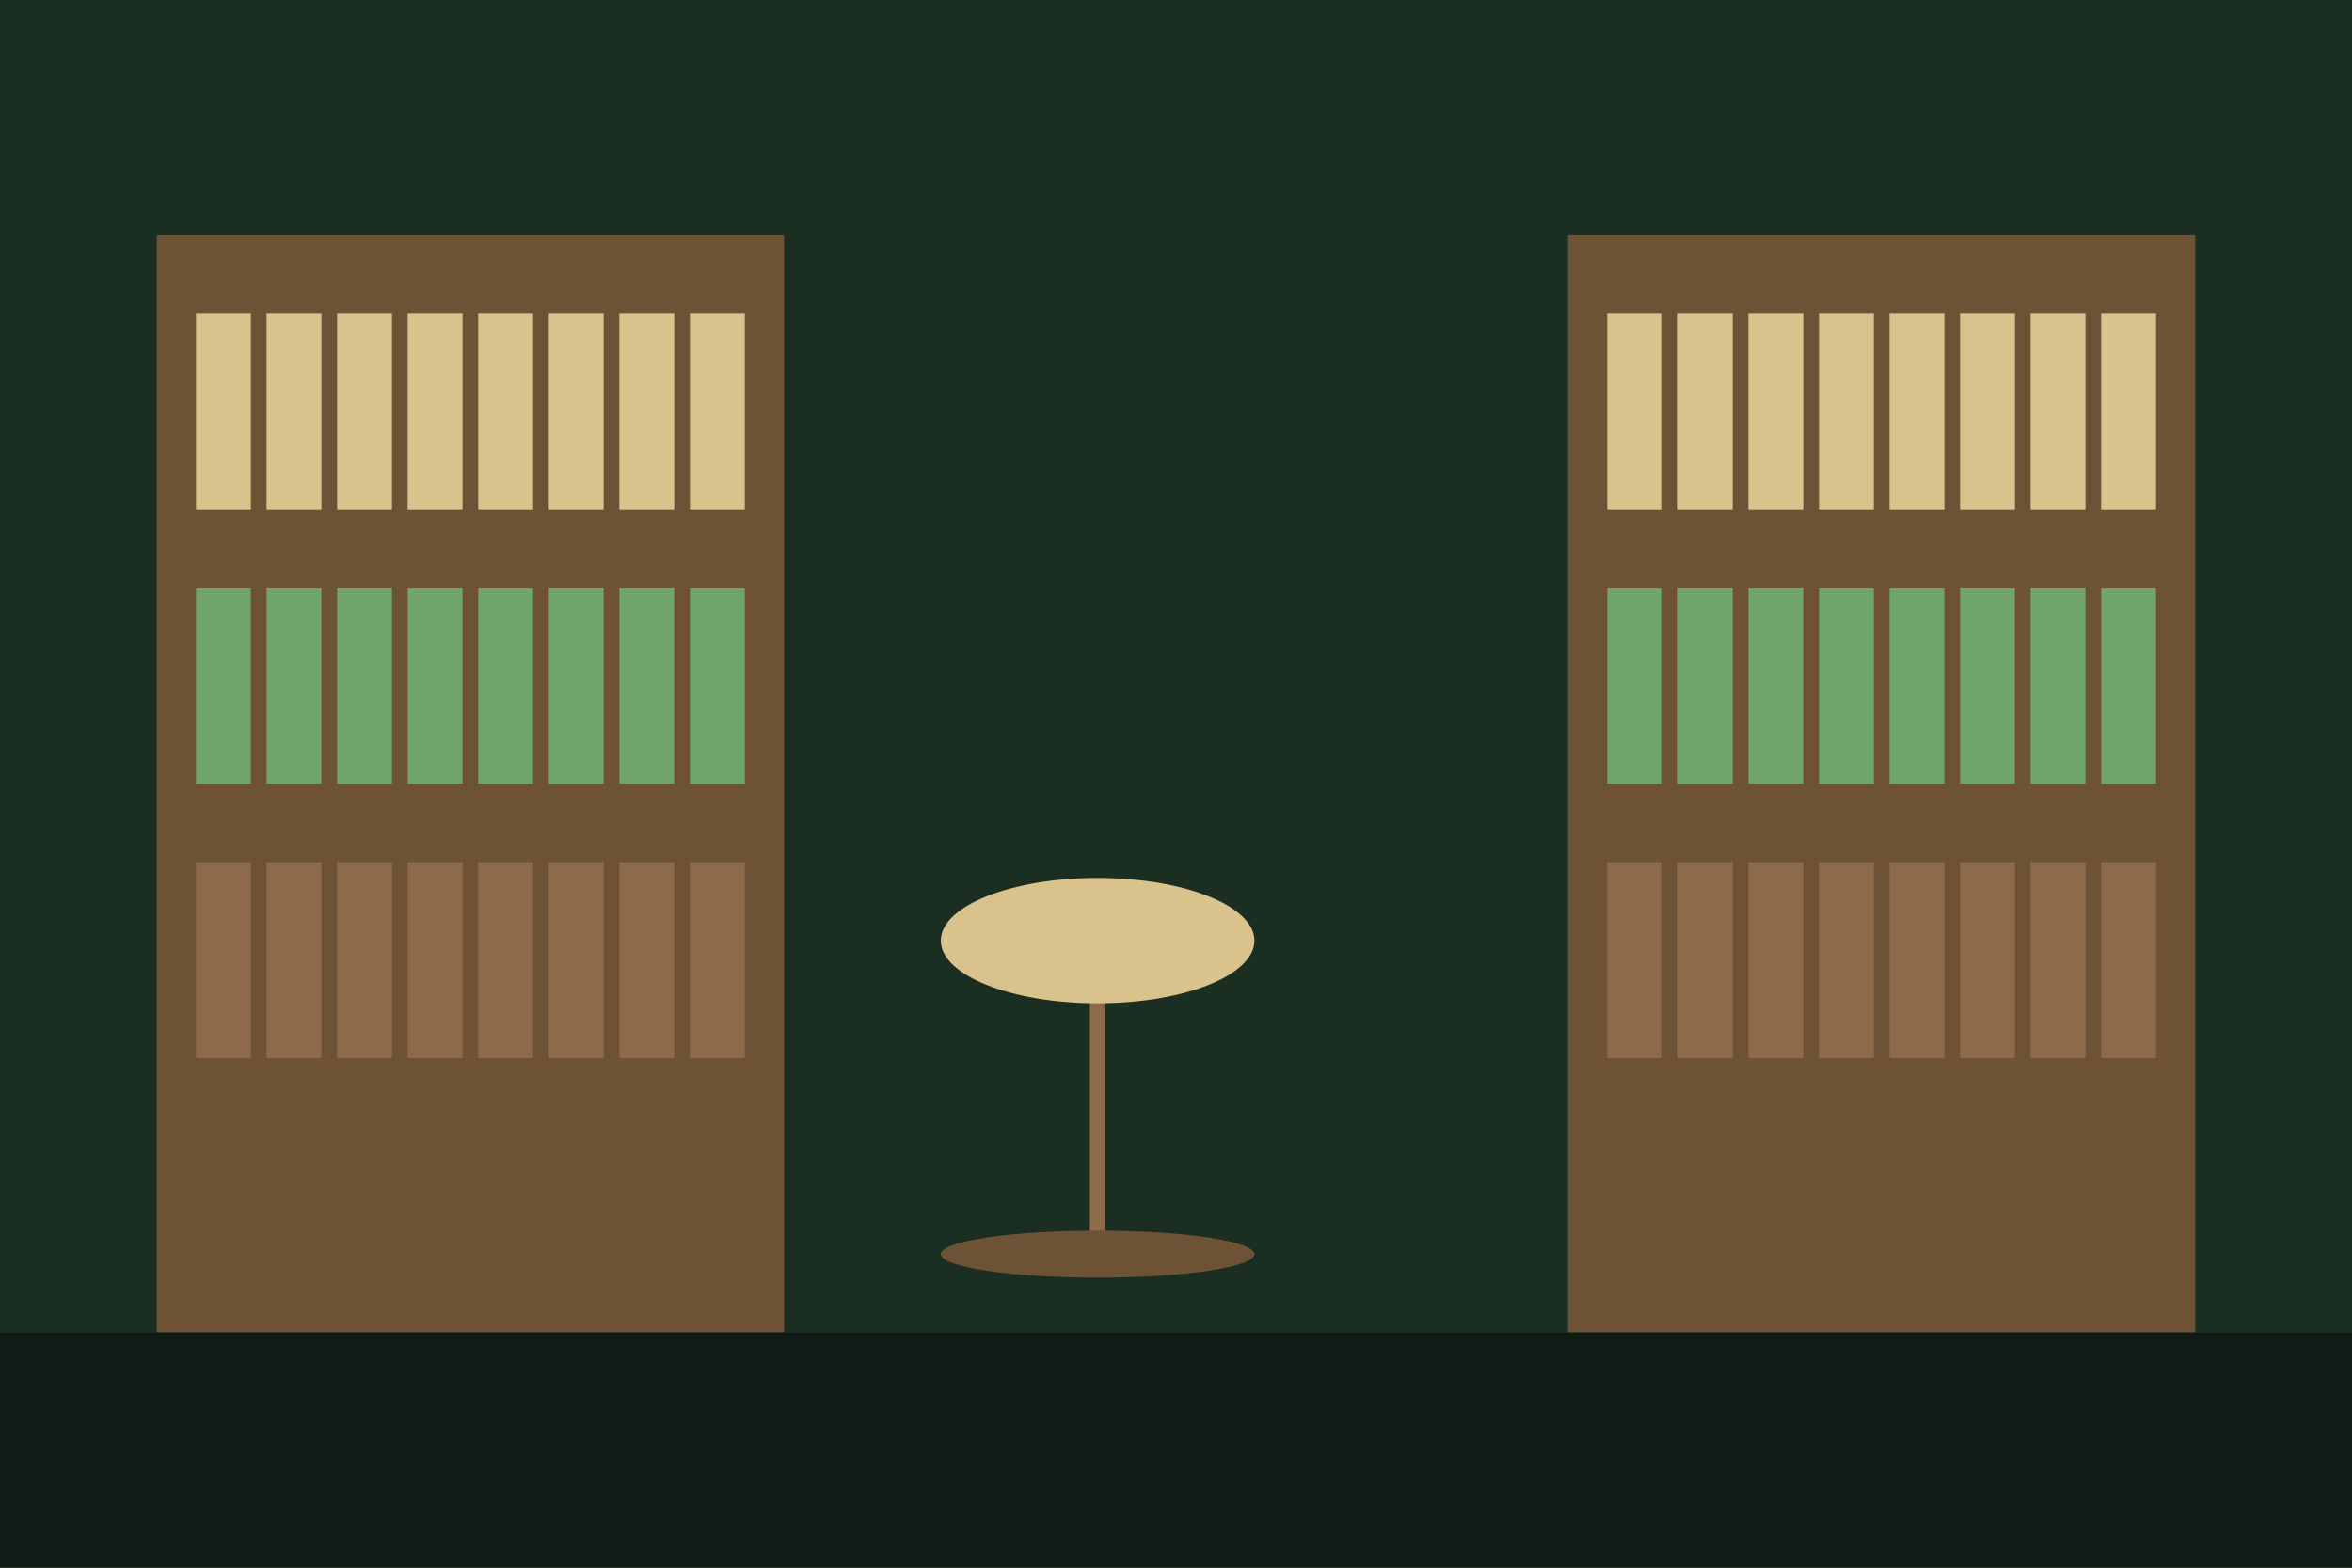
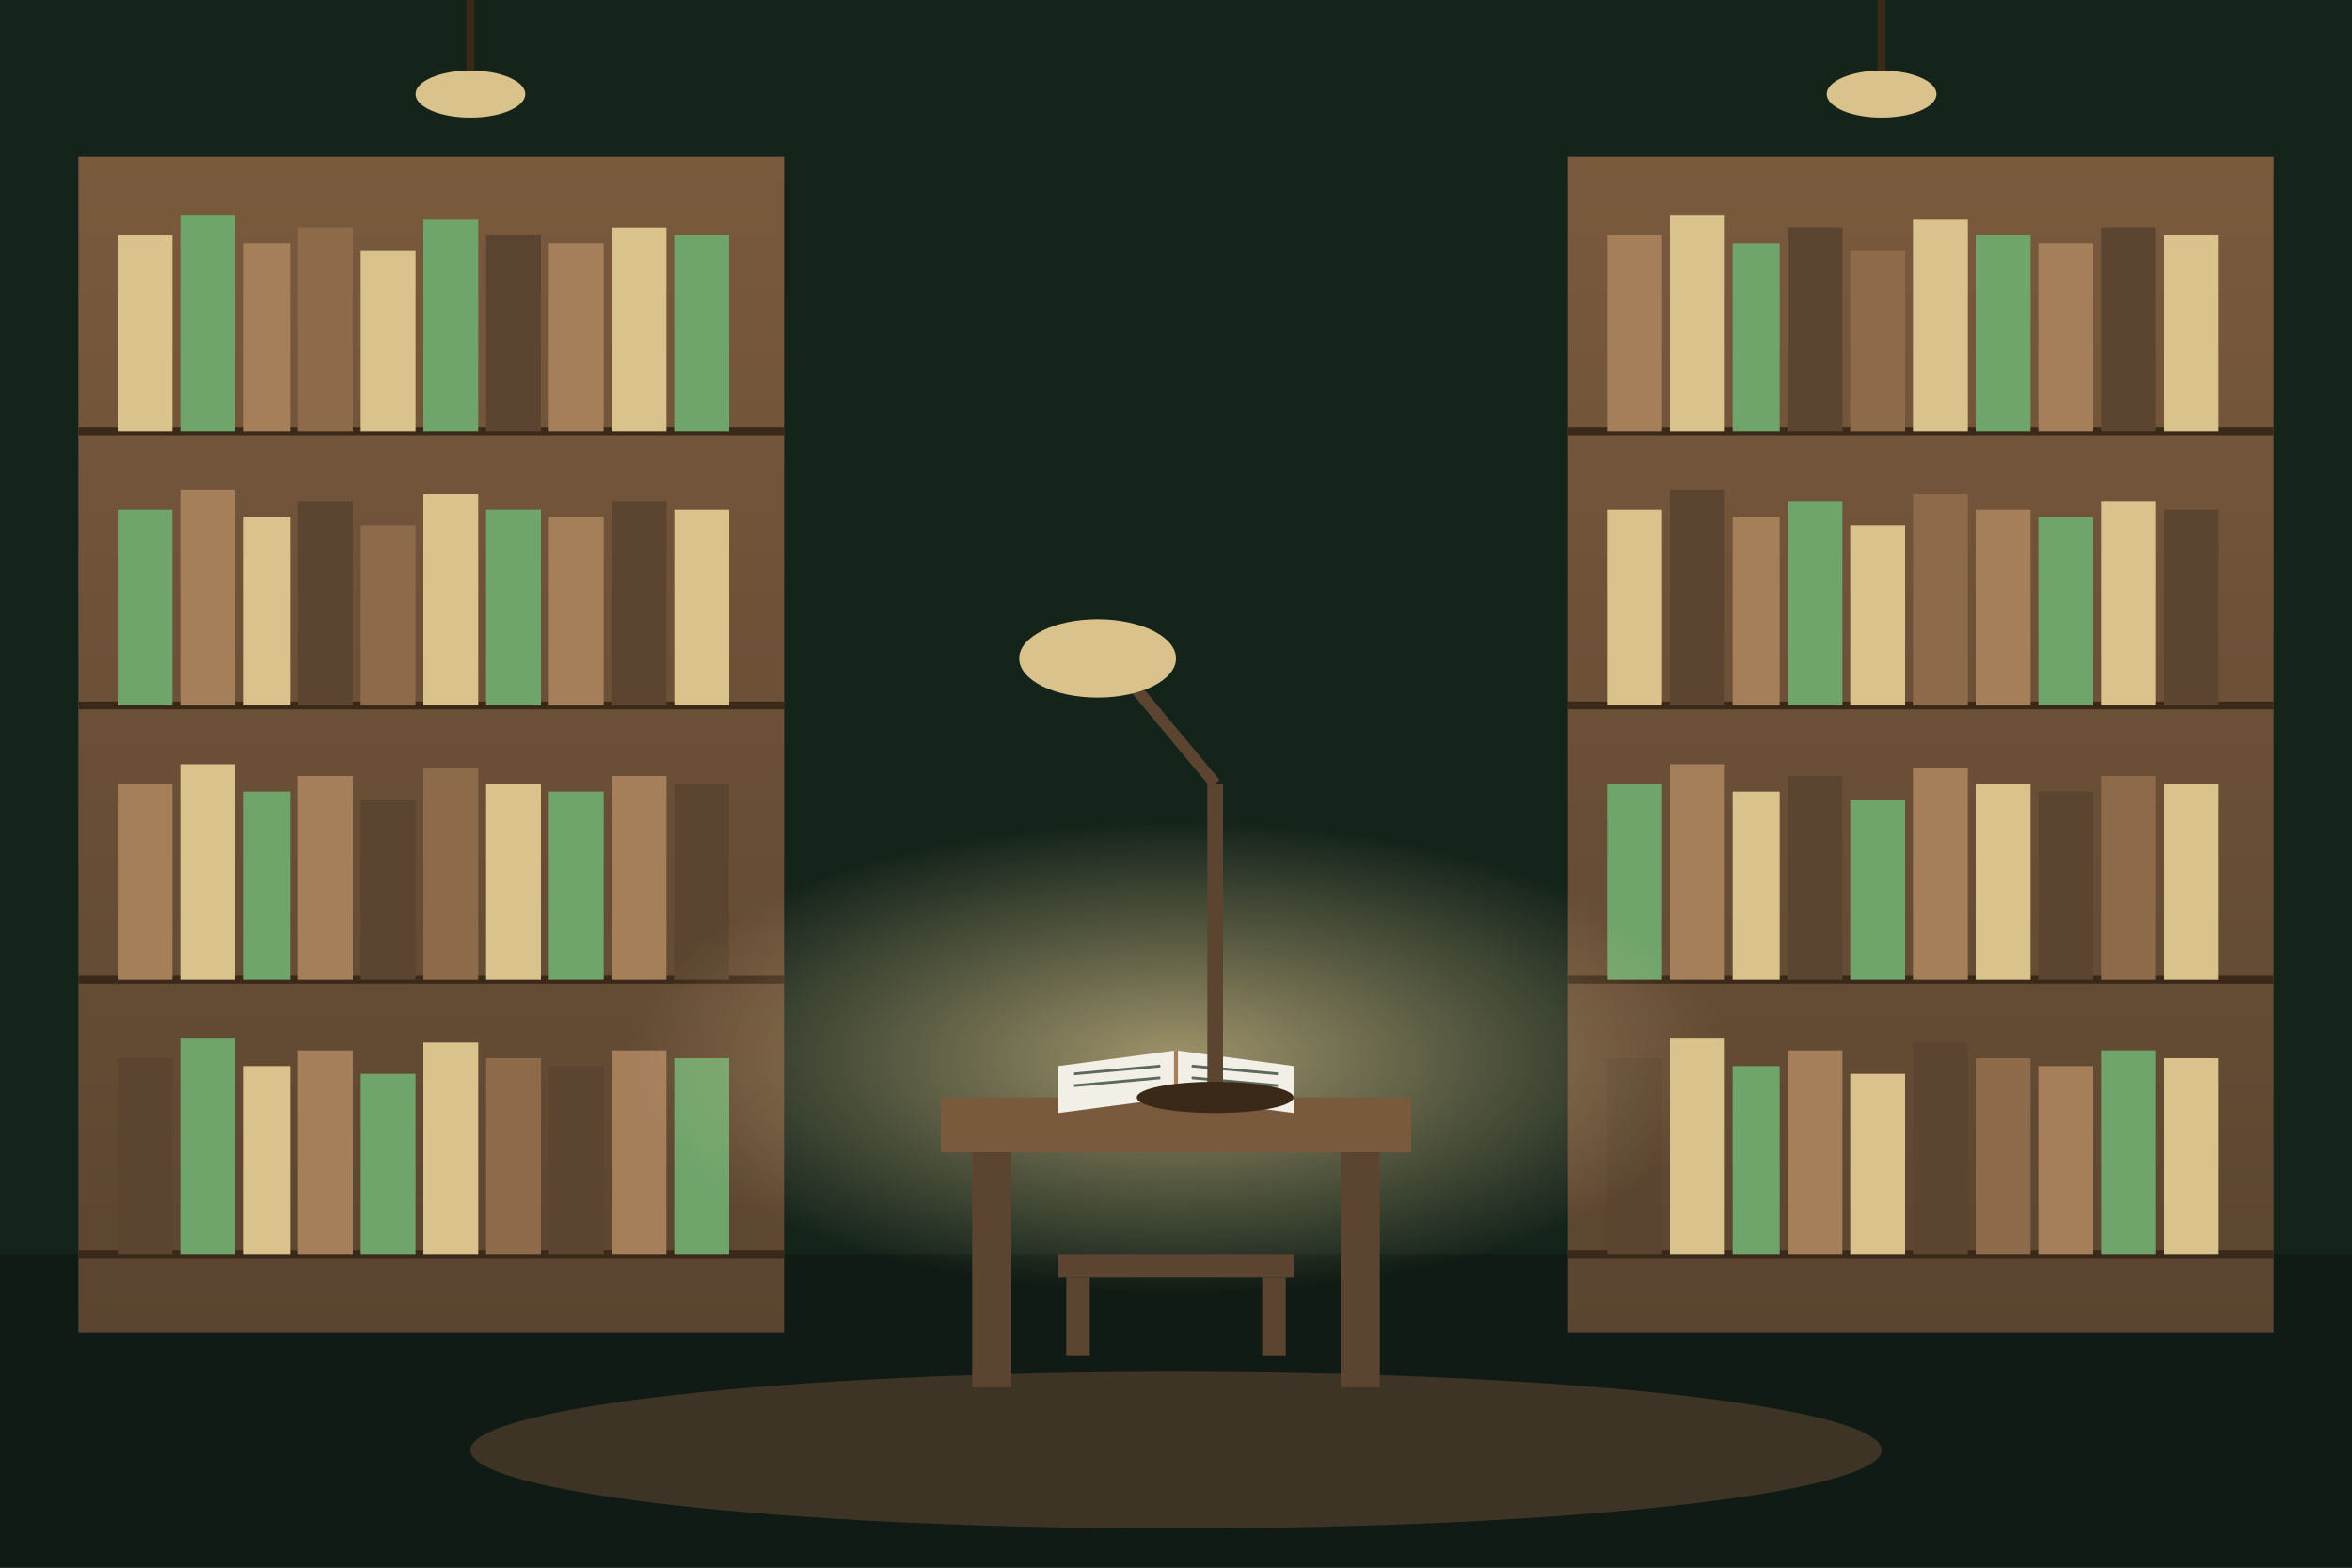
<svg xmlns="http://www.w3.org/2000/svg" viewBox="0 0 600 400" role="img" aria-label="ライブラリ">
-   <rect width="600" height="400" fill="#1B2E22" />
+   <defs>
+     <radialGradient id="lamp1" cx="0.5" cy="0.5" r="0.5">
+       <stop offset="0" stop-color="#D9C28B" stop-opacity="0.7" />
+       <stop offset="1" stop-color="#D9C28B" stop-opacity="0" />
+     </radialGradient>
+     <linearGradient id="shelf" x1="0" y1="0" x2="0" y2="1">
+       <stop offset="0" stop-color="#7A5A3D" />
+       <stop offset="1" stop-color="#5B4530" />
+     </linearGradient>
+   </defs>
+   <rect width="600" height="400" fill="#15241B" />
+   <rect y="320" width="600" height="80" fill="#0F1B14" />
+   <ellipse cx="300" cy="370" rx="180" ry="20" fill="#5B4530" opacity="0.6" />
  <g>
-     <rect x="40" y="60" width="160" height="280" fill="#6E5236" />
-     <rect x="400" y="60" width="160" height="280" fill="#6E5236" />
-     <g fill="#D9C28B">
-       <rect x="50" y="80" width="14" height="50" />
-       <rect x="68" y="80" width="14" height="50" />
-       <rect x="86" y="80" width="14" height="50" />
-       <rect x="104" y="80" width="14" height="50" />
-       <rect x="122" y="80" width="14" height="50" />
-       <rect x="140" y="80" width="14" height="50" />
-       <rect x="158" y="80" width="14" height="50" />
-       <rect x="176" y="80" width="14" height="50" />
-     </g>
-     <g fill="#6FA46B">
-       <rect x="50" y="150" width="14" height="50" />
-       <rect x="68" y="150" width="14" height="50" />
-       <rect x="86" y="150" width="14" height="50" />
-       <rect x="104" y="150" width="14" height="50" />
-       <rect x="122" y="150" width="14" height="50" />
-       <rect x="140" y="150" width="14" height="50" />
-       <rect x="158" y="150" width="14" height="50" />
-       <rect x="176" y="150" width="14" height="50" />
-     </g>
-     <g fill="#8C6A4A">
-       <rect x="50" y="220" width="14" height="50" />
-       <rect x="68" y="220" width="14" height="50" />
-       <rect x="86" y="220" width="14" height="50" />
-       <rect x="104" y="220" width="14" height="50" />
-       <rect x="122" y="220" width="14" height="50" />
-       <rect x="140" y="220" width="14" height="50" />
-       <rect x="158" y="220" width="14" height="50" />
-       <rect x="176" y="220" width="14" height="50" />
-     </g>
-     <g fill="#D9C28B">
-       <rect x="410" y="80" width="14" height="50" />
-       <rect x="428" y="80" width="14" height="50" />
-       <rect x="446" y="80" width="14" height="50" />
-       <rect x="464" y="80" width="14" height="50" />
-       <rect x="482" y="80" width="14" height="50" />
-       <rect x="500" y="80" width="14" height="50" />
-       <rect x="518" y="80" width="14" height="50" />
-       <rect x="536" y="80" width="14" height="50" />
-     </g>
-     <g fill="#6FA46B">
-       <rect x="410" y="150" width="14" height="50" />
-       <rect x="428" y="150" width="14" height="50" />
-       <rect x="446" y="150" width="14" height="50" />
-       <rect x="464" y="150" width="14" height="50" />
-       <rect x="482" y="150" width="14" height="50" />
-       <rect x="500" y="150" width="14" height="50" />
-       <rect x="518" y="150" width="14" height="50" />
-       <rect x="536" y="150" width="14" height="50" />
-     </g>
-     <g fill="#8C6A4A">
-       <rect x="410" y="220" width="14" height="50" />
-       <rect x="428" y="220" width="14" height="50" />
-       <rect x="446" y="220" width="14" height="50" />
-       <rect x="464" y="220" width="14" height="50" />
-       <rect x="482" y="220" width="14" height="50" />
-       <rect x="500" y="220" width="14" height="50" />
-       <rect x="518" y="220" width="14" height="50" />
-       <rect x="536" y="220" width="14" height="50" />
+     <rect x="20" y="40" width="180" height="300" fill="url(#shelf)" />
+     <line x1="20" y1="110" x2="200" y2="110" stroke="#3a2818" stroke-width="2" />
+     <line x1="20" y1="180" x2="200" y2="180" stroke="#3a2818" stroke-width="2" />
+     <line x1="20" y1="250" x2="200" y2="250" stroke="#3a2818" stroke-width="2" />
+     <line x1="20" y1="320" x2="200" y2="320" stroke="#3a2818" stroke-width="2" />
+   </g>
+   <g>
+     <rect x="30" y="60" width="14" height="50" fill="#D9C28B" />
+     <rect x="46" y="55" width="14" height="55" fill="#6FA46B" />
+     <rect x="62" y="62" width="12" height="48" fill="#A57E5A" />
+     <rect x="76" y="58" width="14" height="52" fill="#8C6A4A" />
+     <rect x="92" y="64" width="14" height="46" fill="#D9C28B" />
+     <rect x="108" y="56" width="14" height="54" fill="#6FA46B" />
+     <rect x="124" y="60" width="14" height="50" fill="#5B4530" />
+     <rect x="140" y="62" width="14" height="48" fill="#A57E5A" />
+     <rect x="156" y="58" width="14" height="52" fill="#D9C28B" />
+     <rect x="172" y="60" width="14" height="50" fill="#6FA46B" />
+     <rect x="30" y="130" width="14" height="50" fill="#6FA46B" />
+     <rect x="46" y="125" width="14" height="55" fill="#A57E5A" />
+     <rect x="62" y="132" width="12" height="48" fill="#D9C28B" />
+     <rect x="76" y="128" width="14" height="52" fill="#5B4530" />
+     <rect x="92" y="134" width="14" height="46" fill="#8C6A4A" />
+     <rect x="108" y="126" width="14" height="54" fill="#D9C28B" />
+     <rect x="124" y="130" width="14" height="50" fill="#6FA46B" />
+     <rect x="140" y="132" width="14" height="48" fill="#A57E5A" />
+     <rect x="156" y="128" width="14" height="52" fill="#5B4530" />
+     <rect x="172" y="130" width="14" height="50" fill="#D9C28B" />
+     <rect x="30" y="200" width="14" height="50" fill="#A57E5A" />
+     <rect x="46" y="195" width="14" height="55" fill="#D9C28B" />
+     <rect x="62" y="202" width="12" height="48" fill="#6FA46B" />
+     <rect x="76" y="198" width="14" height="52" fill="#A57E5A" />
+     <rect x="92" y="204" width="14" height="46" fill="#5B4530" />
+     <rect x="108" y="196" width="14" height="54" fill="#8C6A4A" />
+     <rect x="124" y="200" width="14" height="50" fill="#D9C28B" />
+     <rect x="140" y="202" width="14" height="48" fill="#6FA46B" />
+     <rect x="156" y="198" width="14" height="52" fill="#A57E5A" />
+     <rect x="172" y="200" width="14" height="50" fill="#5B4530" />
+     <rect x="30" y="270" width="14" height="50" fill="#5B4530" />
+     <rect x="46" y="265" width="14" height="55" fill="#6FA46B" />
+     <rect x="62" y="272" width="12" height="48" fill="#D9C28B" />
+     <rect x="76" y="268" width="14" height="52" fill="#A57E5A" />
+     <rect x="92" y="274" width="14" height="46" fill="#6FA46B" />
+     <rect x="108" y="266" width="14" height="54" fill="#D9C28B" />
+     <rect x="124" y="270" width="14" height="50" fill="#8C6A4A" />
+     <rect x="140" y="272" width="14" height="48" fill="#5B4530" />
+     <rect x="156" y="268" width="14" height="52" fill="#A57E5A" />
+     <rect x="172" y="270" width="14" height="50" fill="#6FA46B" />
+   </g>
+   <g>
+     <rect x="400" y="40" width="180" height="300" fill="url(#shelf)" />
+     <line x1="400" y1="110" x2="580" y2="110" stroke="#3a2818" stroke-width="2" />
+     <line x1="400" y1="180" x2="580" y2="180" stroke="#3a2818" stroke-width="2" />
+     <line x1="400" y1="250" x2="580" y2="250" stroke="#3a2818" stroke-width="2" />
+     <line x1="400" y1="320" x2="580" y2="320" stroke="#3a2818" stroke-width="2" />
+     <g>
+       <rect x="410" y="60" width="14" height="50" fill="#A57E5A" />
+       <rect x="426" y="55" width="14" height="55" fill="#D9C28B" />
+       <rect x="442" y="62" width="12" height="48" fill="#6FA46B" />
+       <rect x="456" y="58" width="14" height="52" fill="#5B4530" />
+       <rect x="472" y="64" width="14" height="46" fill="#8C6A4A" />
+       <rect x="488" y="56" width="14" height="54" fill="#D9C28B" />
+       <rect x="504" y="60" width="14" height="50" fill="#6FA46B" />
+       <rect x="520" y="62" width="14" height="48" fill="#A57E5A" />
+       <rect x="536" y="58" width="14" height="52" fill="#5B4530" />
+       <rect x="552" y="60" width="14" height="50" fill="#D9C28B" />
+       <rect x="410" y="130" width="14" height="50" fill="#D9C28B" />
+       <rect x="426" y="125" width="14" height="55" fill="#5B4530" />
+       <rect x="442" y="132" width="12" height="48" fill="#A57E5A" />
+       <rect x="456" y="128" width="14" height="52" fill="#6FA46B" />
+       <rect x="472" y="134" width="14" height="46" fill="#D9C28B" />
+       <rect x="488" y="126" width="14" height="54" fill="#8C6A4A" />
+       <rect x="504" y="130" width="14" height="50" fill="#A57E5A" />
+       <rect x="520" y="132" width="14" height="48" fill="#6FA46B" />
+       <rect x="536" y="128" width="14" height="52" fill="#D9C28B" />
+       <rect x="552" y="130" width="14" height="50" fill="#5B4530" />
+       <rect x="410" y="200" width="14" height="50" fill="#6FA46B" />
+       <rect x="426" y="195" width="14" height="55" fill="#A57E5A" />
+       <rect x="442" y="202" width="12" height="48" fill="#D9C28B" />
+       <rect x="456" y="198" width="14" height="52" fill="#5B4530" />
+       <rect x="472" y="204" width="14" height="46" fill="#6FA46B" />
+       <rect x="488" y="196" width="14" height="54" fill="#A57E5A" />
+       <rect x="504" y="200" width="14" height="50" fill="#D9C28B" />
+       <rect x="520" y="202" width="14" height="48" fill="#5B4530" />
+       <rect x="536" y="198" width="14" height="52" fill="#8C6A4A" />
+       <rect x="552" y="200" width="14" height="50" fill="#D9C28B" />
+       <rect x="410" y="270" width="14" height="50" fill="#5B4530" />
+       <rect x="426" y="265" width="14" height="55" fill="#D9C28B" />
+       <rect x="442" y="272" width="12" height="48" fill="#6FA46B" />
+       <rect x="456" y="268" width="14" height="52" fill="#A57E5A" />
+       <rect x="472" y="274" width="14" height="46" fill="#D9C28B" />
+       <rect x="488" y="266" width="14" height="54" fill="#5B4530" />
+       <rect x="504" y="270" width="14" height="50" fill="#8C6A4A" />
+       <rect x="520" y="272" width="14" height="48" fill="#A57E5A" />
+       <rect x="536" y="268" width="14" height="52" fill="#6FA46B" />
+       <rect x="552" y="270" width="14" height="50" fill="#D9C28B" />
    </g>
  </g>
-   <g transform="translate(280,200)">
-     <rect x="-2" y="40" width="4" height="80" fill="#8C6A4A" />
-     <ellipse cx="0" cy="40" rx="40" ry="16" fill="#D9C28B" />
-     <ellipse cx="0" cy="120" rx="40" ry="6" fill="#6E5236" />
+   <ellipse cx="300" cy="270" rx="140" ry="60" fill="url(#lamp1)" />
+   <rect x="240" y="280" width="120" height="14" fill="#7A5A3D" />
+   <rect x="248" y="294" width="10" height="60" fill="#5B4530" />
+   <rect x="342" y="294" width="10" height="60" fill="#5B4530" />
+   <g transform="translate(270,272)">
+     <polygon points="0,0 30,-4 30,8 0,12" fill="#F2EFE6" />
+     <polygon points="30,-4 60,0 60,12 30,8" fill="#F2EFE6" />
+     <line x1="30" y1="-4" x2="30" y2="8" stroke="#A57E5A" stroke-width="1" />
+     <g stroke="#5C6A5A" stroke-width=".7">
+       <line x1="4" y1="2" x2="26" y2="0" />
+       <line x1="4" y1="5" x2="26" y2="3" />
+       <line x1="34" y1="0" x2="56" y2="2" />
+       <line x1="34" y1="3" x2="56" y2="5" />
+     </g>
  </g>
-   <rect y="340" width="600" height="60" fill="#0F1B14" />
+   <g transform="translate(310,200)">
+     <rect x="-2" y="0" width="4" height="80" fill="#5B4530" />
+     <line x1="0" y1="0" x2="-25" y2="-30" stroke="#5B4530" stroke-width="3" />
+     <ellipse cx="-30" cy="-32" rx="20" ry="10" fill="#D9C28B" />
+     <ellipse cx="0" cy="80" rx="20" ry="4" fill="#3a2818" />
+   </g>
+   <rect x="270" y="320" width="60" height="6" fill="#5B4530" />
+   <rect x="272" y="326" width="6" height="20" fill="#5B4530" />
+   <rect x="322" y="326" width="6" height="20" fill="#5B4530" />
+   <g>
+     <line x1="120" y1="0" x2="120" y2="20" stroke="#3a2818" stroke-width="2" />
+     <ellipse cx="120" cy="24" rx="14" ry="6" fill="#D9C28B" />
+     <line x1="480" y1="0" x2="480" y2="20" stroke="#3a2818" stroke-width="2" />
+     <ellipse cx="480" cy="24" rx="14" ry="6" fill="#D9C28B" />
+   </g>
</svg>
